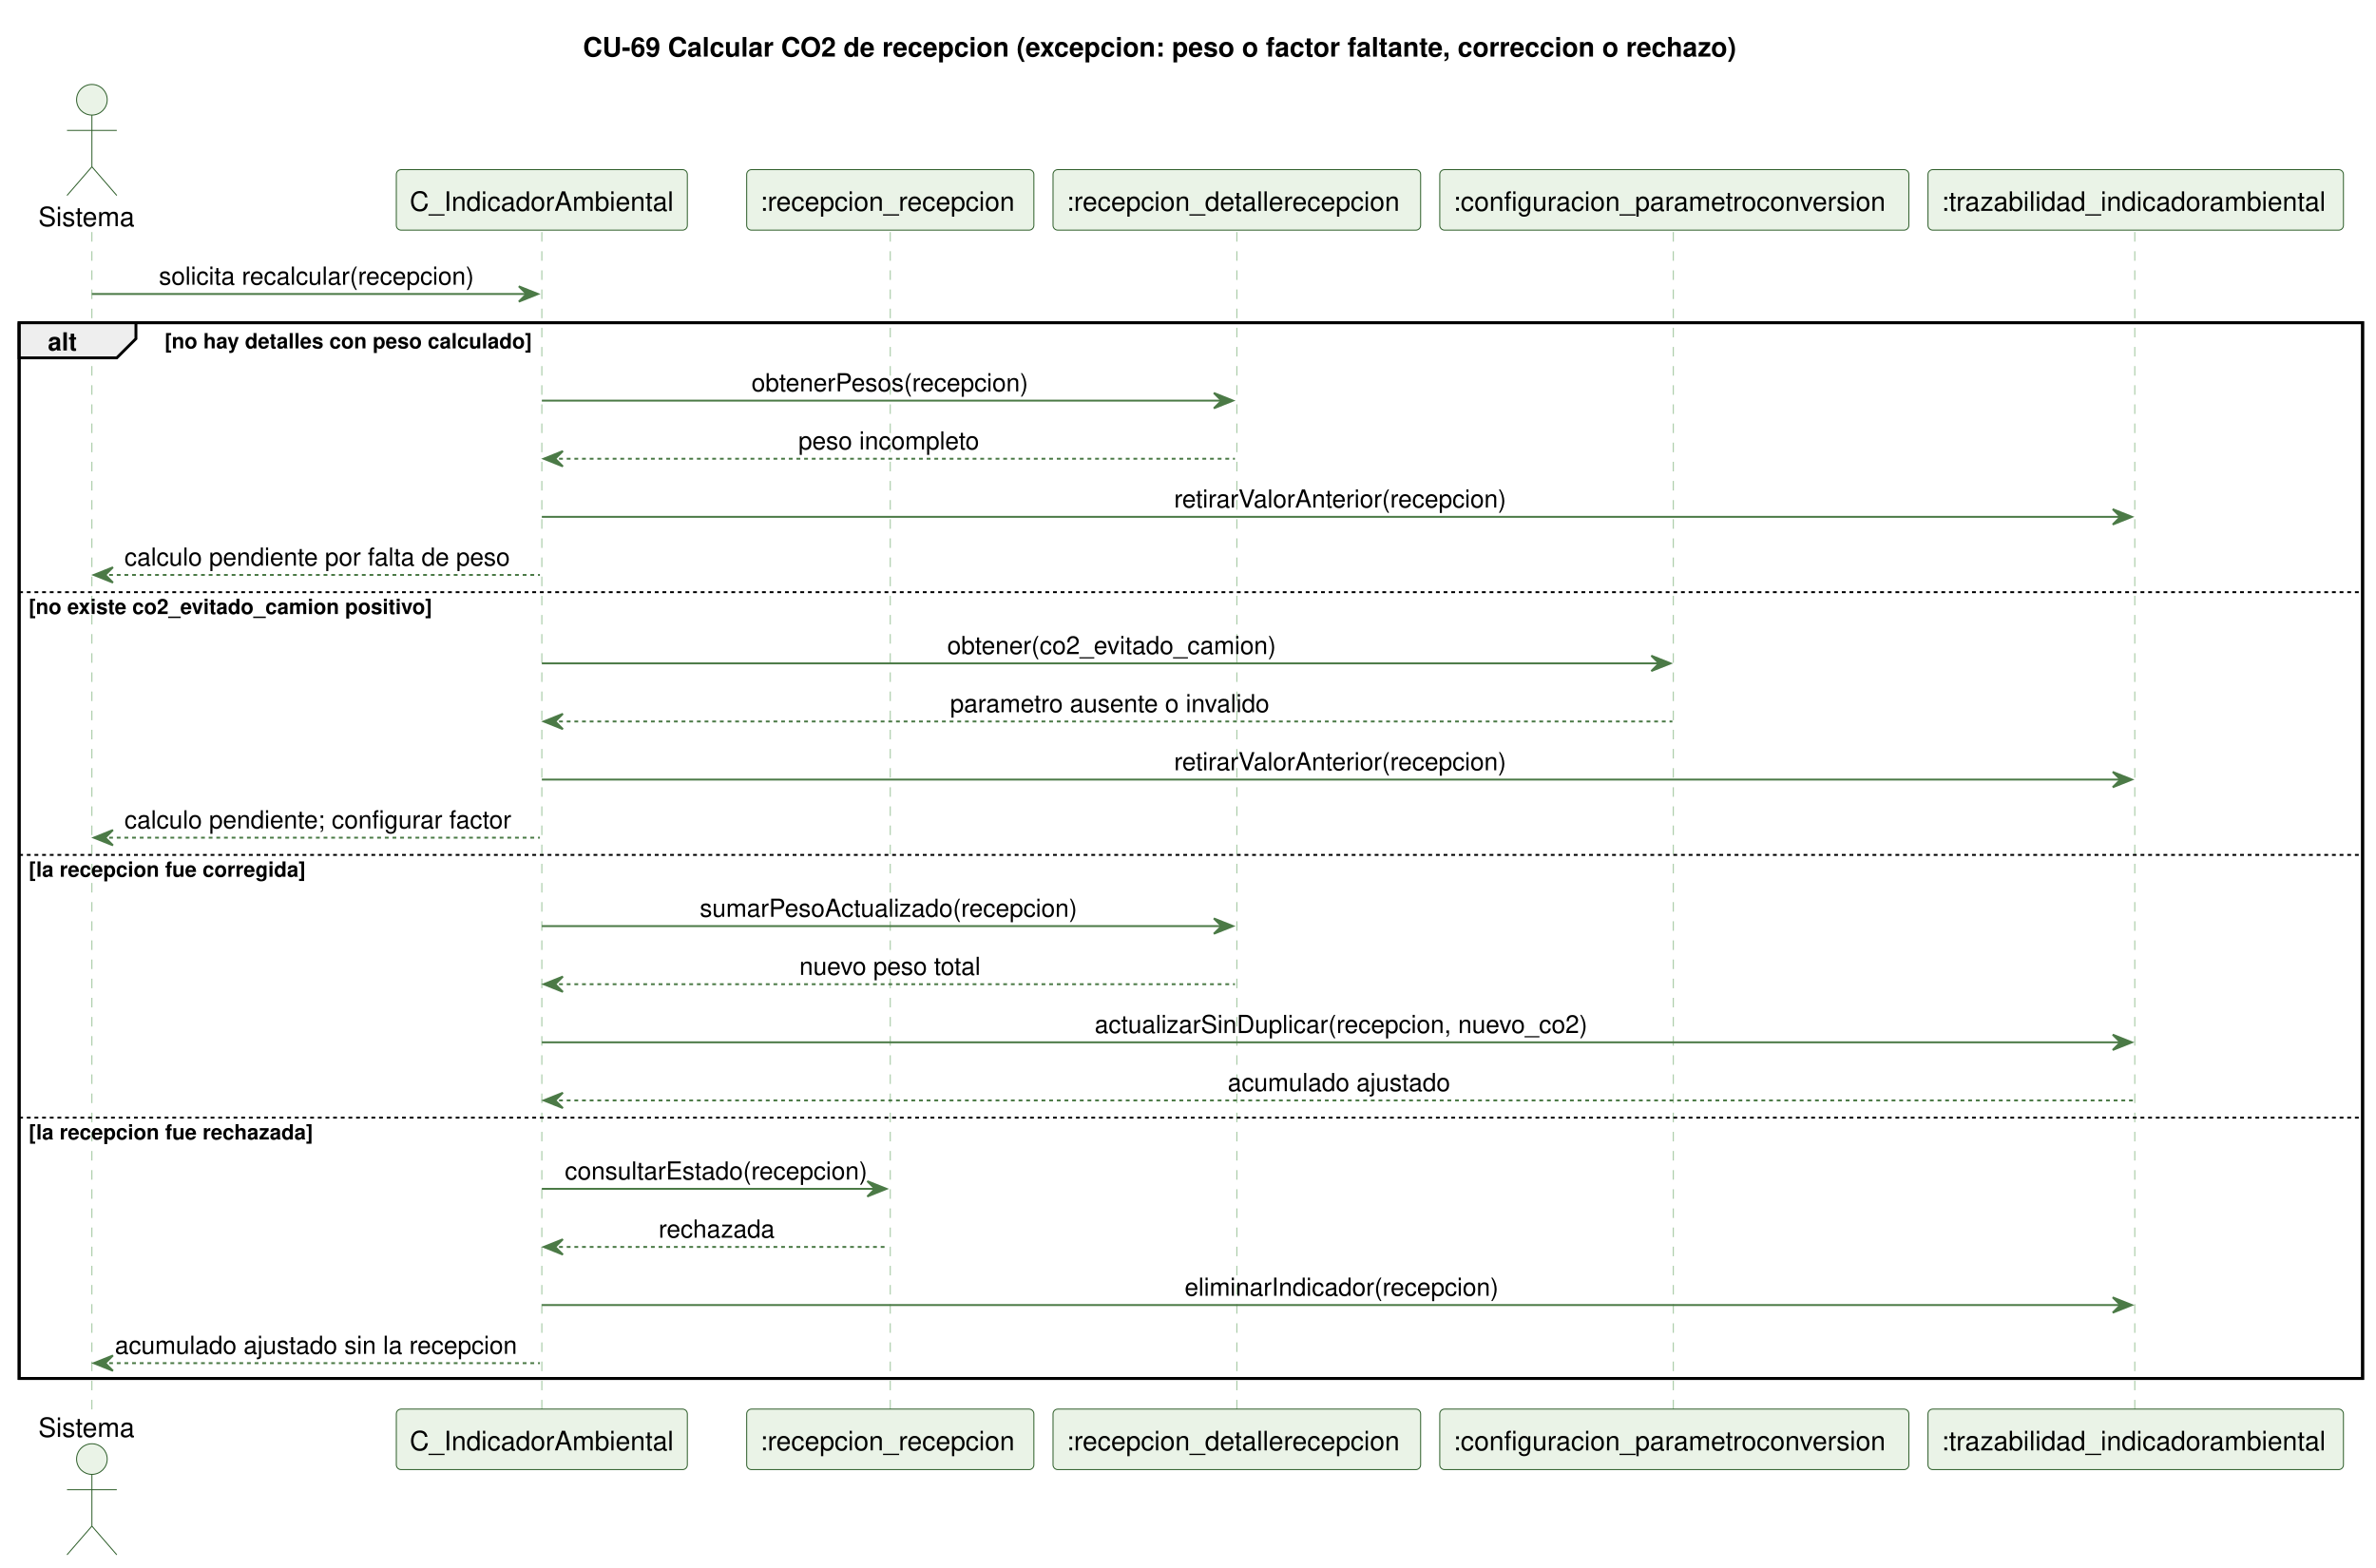
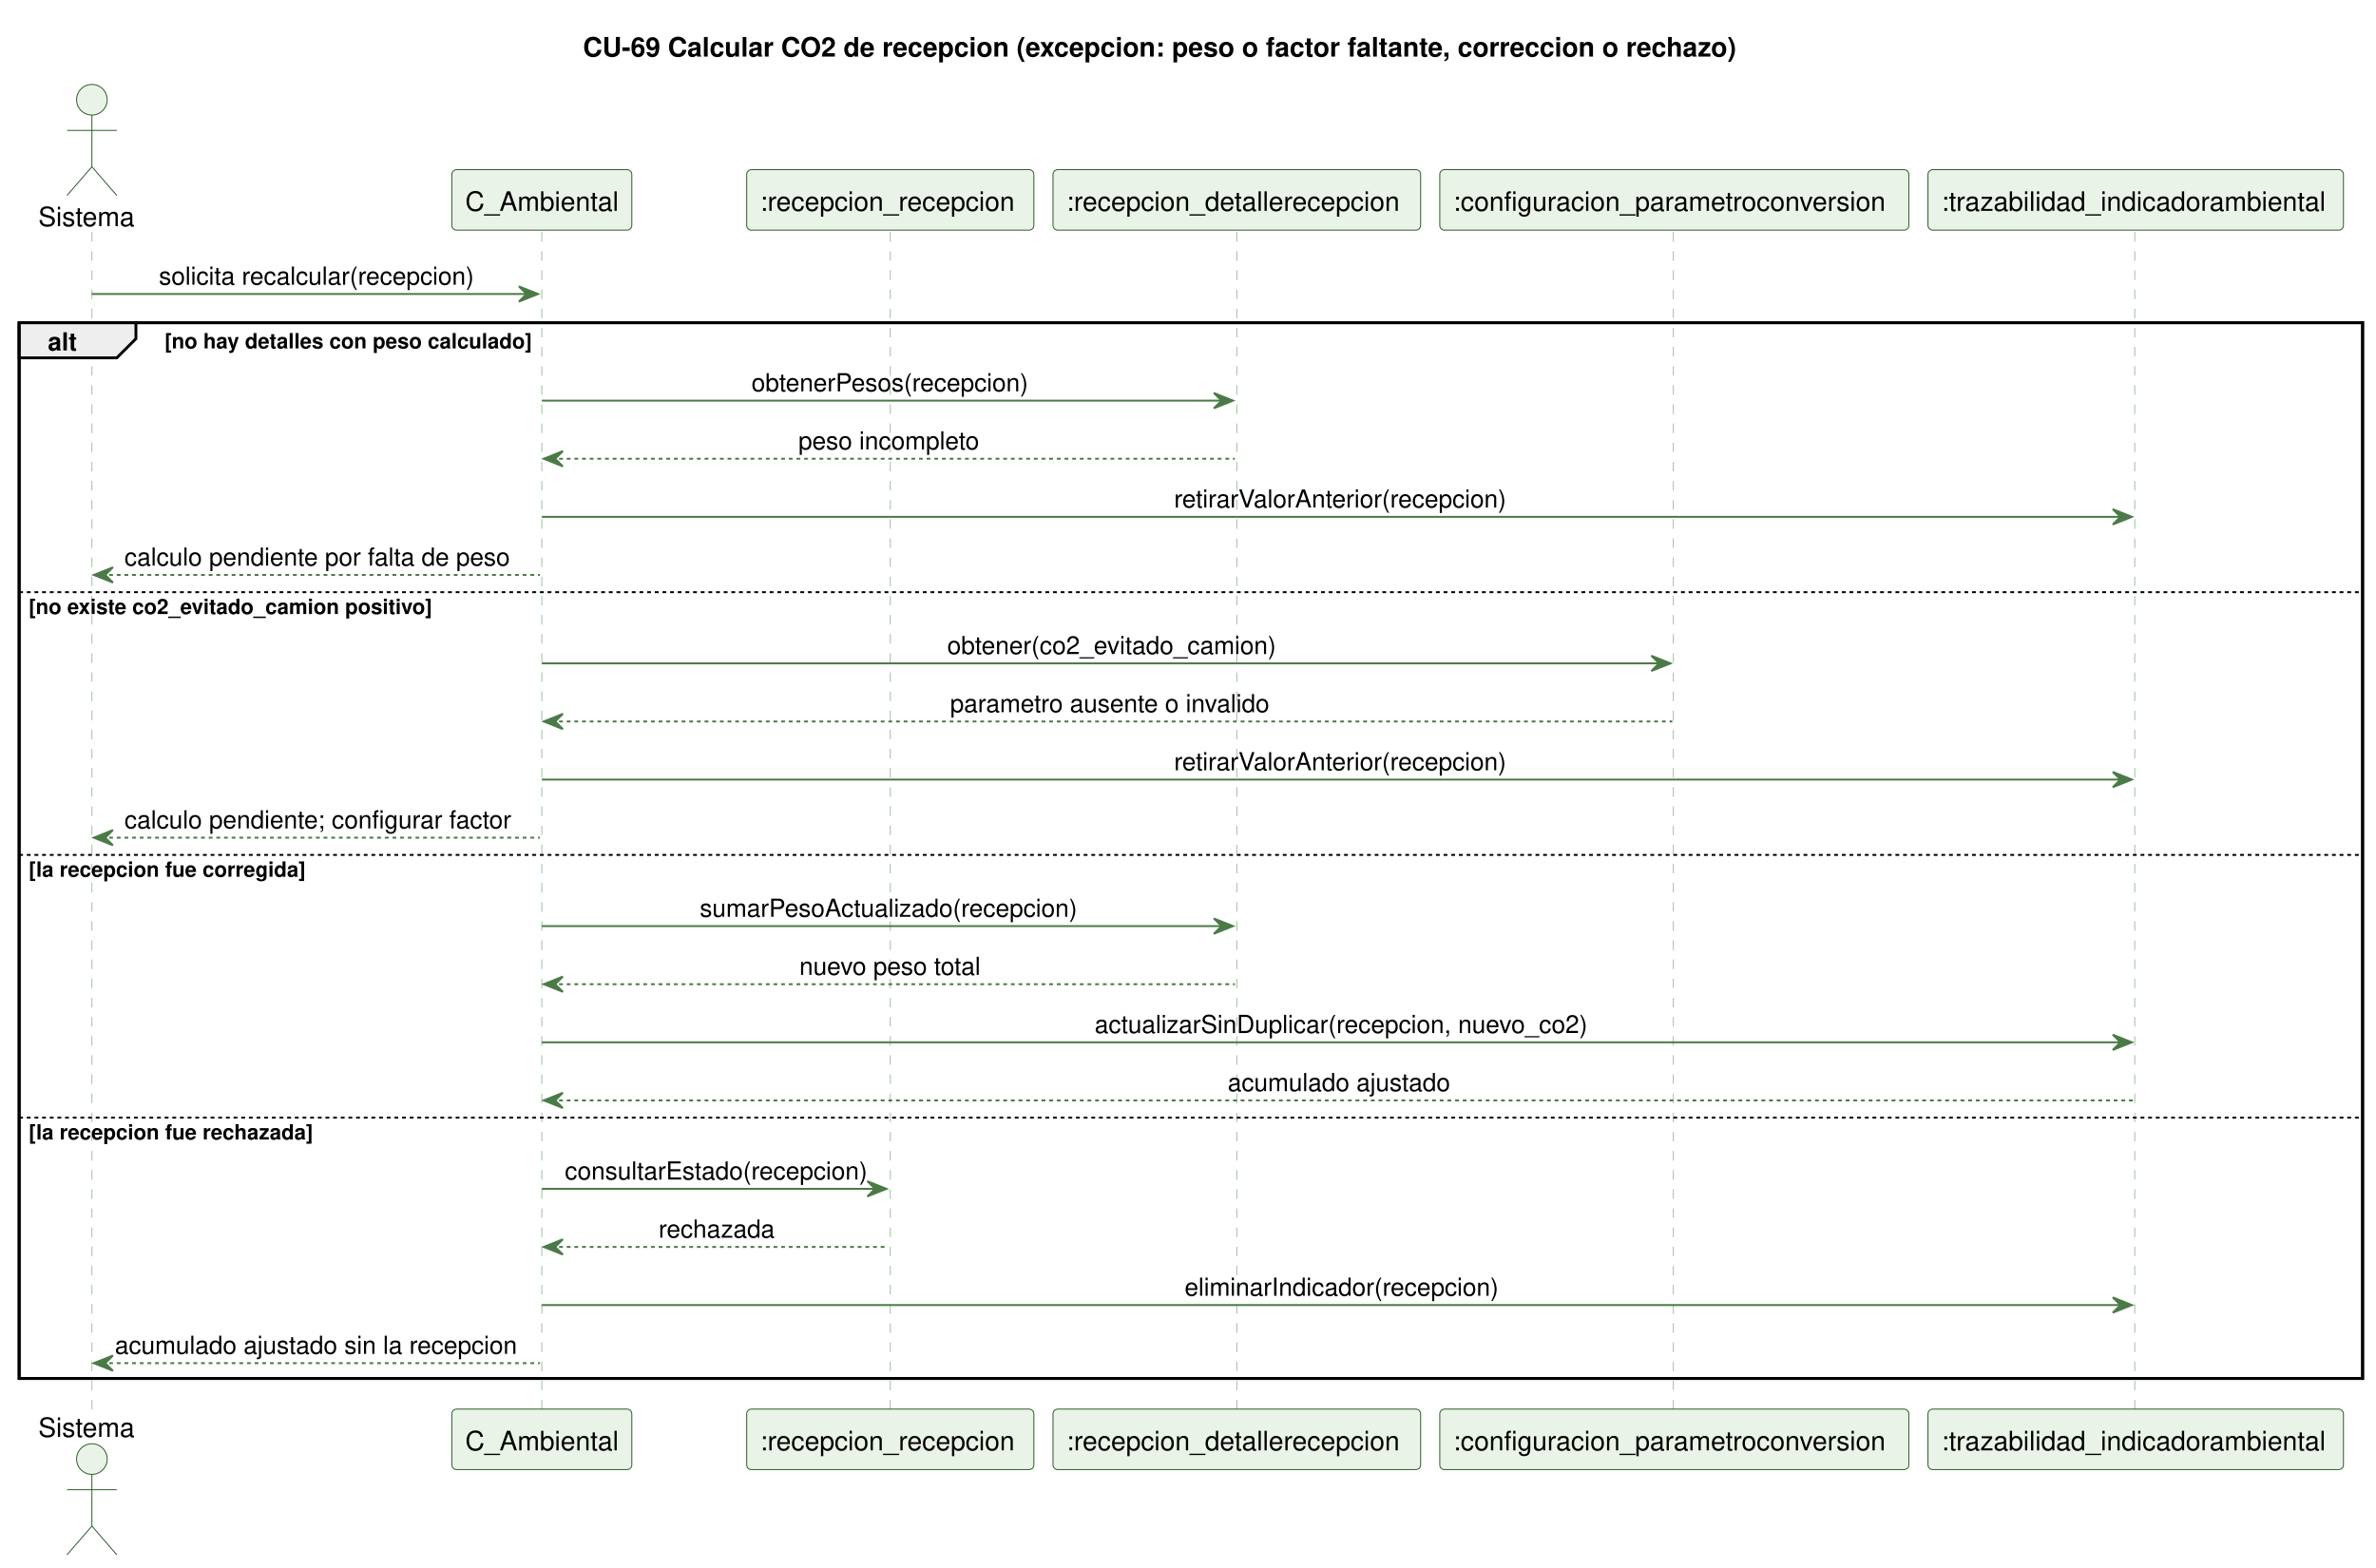
<svg xmlns="http://www.w3.org/2000/svg" contentStyleType="text/css" height="819px" preserveAspectRatio="none" style="width:1241px;height:819px;background:#FFFFFF;" version="1.1" viewBox="0 0 1241 819" width="1241px" zoomAndPan="magnify">
  <defs />
  <g>
    <text fill="#000000" font-family="Helvetica" font-size="14" font-weight="bold" lengthAdjust="spacing" textLength="634" x="304.5" y="29.533">CU-69 Calcular CO2 de recepcion (excepcion: peso o factor faltante, correccion o rechazo)</text>
    <rect fill="none" height="551.484" style="stroke:#000000;stroke-width:1.5;" width="1224" x="10" y="168.57" />
    <line style="stroke:#9CC49A;stroke-width:0.5;stroke-dasharray:5.0,5.0;" x1="48" x2="48" y1="121.219" y2="737.055" />
    <line style="stroke:#9CC49A;stroke-width:0.5;stroke-dasharray:5.0,5.0;" x1="283" x2="283" y1="121.219" y2="737.055" />
    <line style="stroke:#9CC49A;stroke-width:0.5;stroke-dasharray:5.0,5.0;" x1="465" x2="465" y1="121.219" y2="737.055" />
    <line style="stroke:#9CC49A;stroke-width:0.5;stroke-dasharray:5.0,5.0;" x1="646" x2="646" y1="121.219" y2="737.055" />
    <line style="stroke:#9CC49A;stroke-width:0.5;stroke-dasharray:5.0,5.0;" x1="874" x2="874" y1="121.219" y2="737.055" />
    <line style="stroke:#9CC49A;stroke-width:0.5;stroke-dasharray:5.0,5.0;" x1="1115" x2="1115" y1="121.219" y2="737.055" />
    <text fill="#000000" font-family="Helvetica" font-size="14" lengthAdjust="spacing" textLength="50" x="20" y="118.143">Sistema</text>
    <ellipse cx="48" cy="52.109" fill="#EAF3E7" rx="8" ry="8" style="stroke:#2E5E2A;stroke-width:0.5;" />
    <path d="M48,60.109 L48,87.109 M35,68.109 L61,68.109 M48,87.109 L35,102.109 M48,87.109 L61,102.109 " fill="none" style="stroke:#2E5E2A;stroke-width:0.5;" />
    <text fill="#000000" font-family="Helvetica" font-size="14" lengthAdjust="spacing" textLength="50" x="20" y="750.588">Sistema</text>
    <ellipse cx="48" cy="762.164" fill="#EAF3E7" rx="8" ry="8" style="stroke:#2E5E2A;stroke-width:0.5;" />
    <path d="M48,770.164 L48,797.164 M35,778.164 L61,778.164 M48,797.164 L35,812.164 M48,797.164 L61,812.164 " fill="none" style="stroke:#2E5E2A;stroke-width:0.5;" />
-     <rect fill="#EAF3E7" height="31.609" rx="2.5" ry="2.5" style="stroke:#2E5E2A;stroke-width:0.5;" width="152" x="207" y="88.609" />
-     <text fill="#000000" font-family="Helvetica" font-size="14" lengthAdjust="spacing" textLength="138" x="214" y="110.143">C_IndicadorAmbiental</text>
-     <rect fill="#EAF3E7" height="31.609" rx="2.5" ry="2.5" style="stroke:#2E5E2A;stroke-width:0.5;" width="152" x="207" y="736.055" />
-     <text fill="#000000" font-family="Helvetica" font-size="14" lengthAdjust="spacing" textLength="138" x="214" y="757.588">C_IndicadorAmbiental</text>
+     <rect fill="#EAF3E7" height="31.609" rx="2.5" ry="2.5" style="stroke:#2E5E2A;stroke-width:0.5;" width="94" x="236" y="88.609" />
+     <text fill="#000000" font-family="Helvetica" font-size="14" lengthAdjust="spacing" textLength="80" x="243" y="110.143">C_Ambiental</text>
+     <rect fill="#EAF3E7" height="31.609" rx="2.5" ry="2.5" style="stroke:#2E5E2A;stroke-width:0.5;" width="94" x="236" y="736.055" />
+     <text fill="#000000" font-family="Helvetica" font-size="14" lengthAdjust="spacing" textLength="80" x="243" y="757.588">C_Ambiental</text>
    <rect fill="#EAF3E7" height="31.609" rx="2.5" ry="2.5" style="stroke:#2E5E2A;stroke-width:0.5;" width="150" x="390" y="88.609" />
    <text fill="#000000" font-family="Helvetica" font-size="14" lengthAdjust="spacing" textLength="136" x="397" y="110.143">:recepcion_recepcion</text>
    <rect fill="#EAF3E7" height="31.609" rx="2.5" ry="2.5" style="stroke:#2E5E2A;stroke-width:0.5;" width="150" x="390" y="736.055" />
    <text fill="#000000" font-family="Helvetica" font-size="14" lengthAdjust="spacing" textLength="136" x="397" y="757.588">:recepcion_recepcion</text>
    <rect fill="#EAF3E7" height="31.609" rx="2.5" ry="2.5" style="stroke:#2E5E2A;stroke-width:0.5;" width="192" x="550" y="88.609" />
    <text fill="#000000" font-family="Helvetica" font-size="14" lengthAdjust="spacing" textLength="178" x="557" y="110.143">:recepcion_detallerecepcion</text>
    <rect fill="#EAF3E7" height="31.609" rx="2.5" ry="2.5" style="stroke:#2E5E2A;stroke-width:0.5;" width="192" x="550" y="736.055" />
    <text fill="#000000" font-family="Helvetica" font-size="14" lengthAdjust="spacing" textLength="178" x="557" y="757.588">:recepcion_detallerecepcion</text>
    <rect fill="#EAF3E7" height="31.609" rx="2.5" ry="2.5" style="stroke:#2E5E2A;stroke-width:0.5;" width="245" x="752" y="88.609" />
    <text fill="#000000" font-family="Helvetica" font-size="14" lengthAdjust="spacing" textLength="231" x="759" y="110.143">:configuracion_parametroconversion</text>
    <rect fill="#EAF3E7" height="31.609" rx="2.5" ry="2.5" style="stroke:#2E5E2A;stroke-width:0.5;" width="245" x="752" y="736.055" />
    <text fill="#000000" font-family="Helvetica" font-size="14" lengthAdjust="spacing" textLength="231" x="759" y="757.588">:configuracion_parametroconversion</text>
    <rect fill="#EAF3E7" height="31.609" rx="2.5" ry="2.5" style="stroke:#2E5E2A;stroke-width:0.5;" width="217" x="1007" y="88.609" />
    <text fill="#000000" font-family="Helvetica" font-size="14" lengthAdjust="spacing" textLength="203" x="1014" y="110.143">:trazabilidad_indicadorambiental</text>
    <rect fill="#EAF3E7" height="31.609" rx="2.5" ry="2.5" style="stroke:#2E5E2A;stroke-width:0.5;" width="217" x="1007" y="736.055" />
    <text fill="#000000" font-family="Helvetica" font-size="14" lengthAdjust="spacing" textLength="203" x="1014" y="757.588">:trazabilidad_indicadorambiental</text>
    <polygon fill="#4B7A46" points="271,149.57,281,153.57,271,157.57,275,153.57" style="stroke:#4B7A46;stroke-width:1.0;" />
    <line style="stroke:#4B7A46;stroke-width:1.0;" x1="48" x2="277" y1="153.57" y2="153.57" />
    <text fill="#000000" font-family="Helvetica" font-size="13" lengthAdjust="spacing" textLength="165" x="83" y="148.714">solicita recalcular(recepcion)</text>
    <path d="M10,168.57 L71,168.57 L71,176.922 L61,186.922 L10,186.922 L10,168.57 " fill="#EEEEEE" style="stroke:#000000;stroke-width:1.5;" />
    <rect fill="none" height="551.484" style="stroke:#000000;stroke-width:1.5;" width="1224" x="10" y="168.57" />
    <text fill="#000000" font-family="Helvetica" font-size="13" font-weight="bold" lengthAdjust="spacing" textLength="16" x="25" y="183.065">alt</text>
    <text fill="#000000" font-family="Helvetica" font-size="11" font-weight="bold" lengthAdjust="spacing" textLength="199" x="86" y="181.989">[no hay detalles con peso calculado]</text>
    <polygon fill="#4B7A46" points="634,205.273,644,209.273,634,213.273,638,209.273" style="stroke:#4B7A46;stroke-width:1.0;" />
    <line style="stroke:#4B7A46;stroke-width:1.0;" x1="283" x2="640" y1="209.273" y2="209.273" />
    <text fill="#000000" font-family="Helvetica" font-size="13" lengthAdjust="spacing" textLength="144" x="392.5" y="204.417">obtenerPesos(recepcion)</text>
    <polygon fill="#4B7A46" points="294,235.625,284,239.625,294,243.625,290,239.625" style="stroke:#4B7A46;stroke-width:1.0;" />
    <line style="stroke:#4B7A46;stroke-width:1.0;stroke-dasharray:2.0,2.0;" x1="288" x2="645" y1="239.625" y2="239.625" />
    <text fill="#000000" font-family="Helvetica" font-size="13" lengthAdjust="spacing" textLength="95" x="417" y="234.769">peso incompleto</text>
    <polygon fill="#4B7A46" points="1103.5,265.977,1113.5,269.977,1103.5,273.977,1107.5,269.977" style="stroke:#4B7A46;stroke-width:1.0;" />
    <line style="stroke:#4B7A46;stroke-width:1.0;" x1="283" x2="1109.5" y1="269.977" y2="269.977" />
    <text fill="#000000" font-family="Helvetica" font-size="13" lengthAdjust="spacing" textLength="172" x="613.25" y="265.12">retirarValorAnterior(recepcion)</text>
    <polygon fill="#4B7A46" points="59,296.328,49,300.328,59,304.328,55,300.328" style="stroke:#4B7A46;stroke-width:1.0;" />
    <line style="stroke:#4B7A46;stroke-width:1.0;stroke-dasharray:2.0,2.0;" x1="53" x2="282" y1="300.328" y2="300.328" />
    <text fill="#000000" font-family="Helvetica" font-size="13" lengthAdjust="spacing" textLength="201" x="65" y="295.472">calculo pendiente por falta de peso</text>
    <line style="stroke:#000000;stroke-width:1.0;stroke-dasharray:2.0,2.0;" x1="10" x2="1234" y1="309.328" y2="309.328" />
    <text fill="#000000" font-family="Helvetica" font-size="11" font-weight="bold" lengthAdjust="spacing" textLength="220" x="15" y="320.747">[no existe co2_evitado_camion positivo]</text>
    <polygon fill="#4B7A46" points="862.5,342.516,872.5,346.516,862.5,350.516,866.5,346.516" style="stroke:#4B7A46;stroke-width:1.0;" />
    <line style="stroke:#4B7A46;stroke-width:1.0;" x1="283" x2="868.5" y1="346.516" y2="346.516" />
    <text fill="#000000" font-family="Helvetica" font-size="13" lengthAdjust="spacing" textLength="168" x="494.75" y="341.659">obtener(co2_evitado_camion)</text>
    <polygon fill="#4B7A46" points="294,372.867,284,376.867,294,380.867,290,376.867" style="stroke:#4B7A46;stroke-width:1.0;" />
    <line style="stroke:#4B7A46;stroke-width:1.0;stroke-dasharray:2.0,2.0;" x1="288" x2="873.5" y1="376.867" y2="376.867" />
    <text fill="#000000" font-family="Helvetica" font-size="13" lengthAdjust="spacing" textLength="165" x="496.25" y="372.011">parametro ausente o invalido</text>
    <polygon fill="#4B7A46" points="1103.5,403.219,1113.5,407.219,1103.5,411.219,1107.5,407.219" style="stroke:#4B7A46;stroke-width:1.0;" />
    <line style="stroke:#4B7A46;stroke-width:1.0;" x1="283" x2="1109.5" y1="407.219" y2="407.219" />
    <text fill="#000000" font-family="Helvetica" font-size="13" lengthAdjust="spacing" textLength="172" x="613.25" y="402.362">retirarValorAnterior(recepcion)</text>
    <polygon fill="#4B7A46" points="59,433.57,49,437.57,59,441.57,55,437.57" style="stroke:#4B7A46;stroke-width:1.0;" />
    <line style="stroke:#4B7A46;stroke-width:1.0;stroke-dasharray:2.0,2.0;" x1="53" x2="282" y1="437.57" y2="437.57" />
    <text fill="#000000" font-family="Helvetica" font-size="13" lengthAdjust="spacing" textLength="201" x="65" y="432.714">calculo pendiente; configurar factor</text>
    <line style="stroke:#000000;stroke-width:1.0;stroke-dasharray:2.0,2.0;" x1="10" x2="1234" y1="446.57" y2="446.57" />
    <text fill="#000000" font-family="Helvetica" font-size="11" font-weight="bold" lengthAdjust="spacing" textLength="152" x="15" y="457.989">[la recepcion fue corregida]</text>
    <polygon fill="#4B7A46" points="634,479.758,644,483.758,634,487.758,638,483.758" style="stroke:#4B7A46;stroke-width:1.0;" />
    <line style="stroke:#4B7A46;stroke-width:1.0;" x1="283" x2="640" y1="483.758" y2="483.758" />
    <text fill="#000000" font-family="Helvetica" font-size="13" lengthAdjust="spacing" textLength="198" x="365.5" y="478.901">sumarPesoActualizado(recepcion)</text>
    <polygon fill="#4B7A46" points="294,510.109,284,514.109,294,518.109,290,514.109" style="stroke:#4B7A46;stroke-width:1.0;" />
    <line style="stroke:#4B7A46;stroke-width:1.0;stroke-dasharray:2.0,2.0;" x1="288" x2="645" y1="514.109" y2="514.109" />
    <text fill="#000000" font-family="Helvetica" font-size="13" lengthAdjust="spacing" textLength="94" x="417.5" y="509.253">nuevo peso total</text>
    <polygon fill="#4B7A46" points="1103.5,540.461,1113.5,544.461,1103.5,548.461,1107.5,544.461" style="stroke:#4B7A46;stroke-width:1.0;" />
    <line style="stroke:#4B7A46;stroke-width:1.0;" x1="283" x2="1109.5" y1="544.461" y2="544.461" />
    <text fill="#000000" font-family="Helvetica" font-size="13" lengthAdjust="spacing" textLength="255" x="571.75" y="539.605">actualizarSinDuplicar(recepcion, nuevo_co2)</text>
    <polygon fill="#4B7A46" points="294,570.812,284,574.812,294,578.812,290,574.812" style="stroke:#4B7A46;stroke-width:1.0;" />
    <line style="stroke:#4B7A46;stroke-width:1.0;stroke-dasharray:2.0,2.0;" x1="288" x2="1114.5" y1="574.812" y2="574.812" />
    <text fill="#000000" font-family="Helvetica" font-size="13" lengthAdjust="spacing" textLength="116" x="641.25" y="569.956">acumulado ajustado</text>
    <line style="stroke:#000000;stroke-width:1.0;stroke-dasharray:2.0,2.0;" x1="10" x2="1234" y1="583.812" y2="583.812" />
    <text fill="#000000" font-family="Helvetica" font-size="11" font-weight="bold" lengthAdjust="spacing" textLength="155" x="15" y="595.231">[la recepcion fue rechazada]</text>
    <polygon fill="#4B7A46" points="453,617,463,621,453,625,457,621" style="stroke:#4B7A46;stroke-width:1.0;" />
    <line style="stroke:#4B7A46;stroke-width:1.0;" x1="283" x2="459" y1="621" y2="621" />
    <text fill="#000000" font-family="Helvetica" font-size="13" lengthAdjust="spacing" textLength="158" x="295" y="616.144">consultarEstado(recepcion)</text>
    <polygon fill="#4B7A46" points="294,647.352,284,651.352,294,655.352,290,651.352" style="stroke:#4B7A46;stroke-width:1.0;" />
    <line style="stroke:#4B7A46;stroke-width:1.0;stroke-dasharray:2.0,2.0;" x1="288" x2="464" y1="651.352" y2="651.352" />
    <text fill="#000000" font-family="Helvetica" font-size="13" lengthAdjust="spacing" textLength="60" x="344" y="646.495">rechazada</text>
    <polygon fill="#4B7A46" points="1103.5,677.703,1113.5,681.703,1103.5,685.703,1107.5,681.703" style="stroke:#4B7A46;stroke-width:1.0;" />
    <line style="stroke:#4B7A46;stroke-width:1.0;" x1="283" x2="1109.5" y1="681.703" y2="681.703" />
    <text fill="#000000" font-family="Helvetica" font-size="13" lengthAdjust="spacing" textLength="161" x="618.75" y="676.847">eliminarIndicador(recepcion)</text>
    <polygon fill="#4B7A46" points="59,708.055,49,712.055,59,716.055,55,712.055" style="stroke:#4B7A46;stroke-width:1.0;" />
    <line style="stroke:#4B7A46;stroke-width:1.0;stroke-dasharray:2.0,2.0;" x1="53" x2="282" y1="712.055" y2="712.055" />
    <text fill="#000000" font-family="Helvetica" font-size="13" lengthAdjust="spacing" textLength="211" x="60" y="707.198">acumulado ajustado sin la recepcion</text>
  </g>
</svg>
